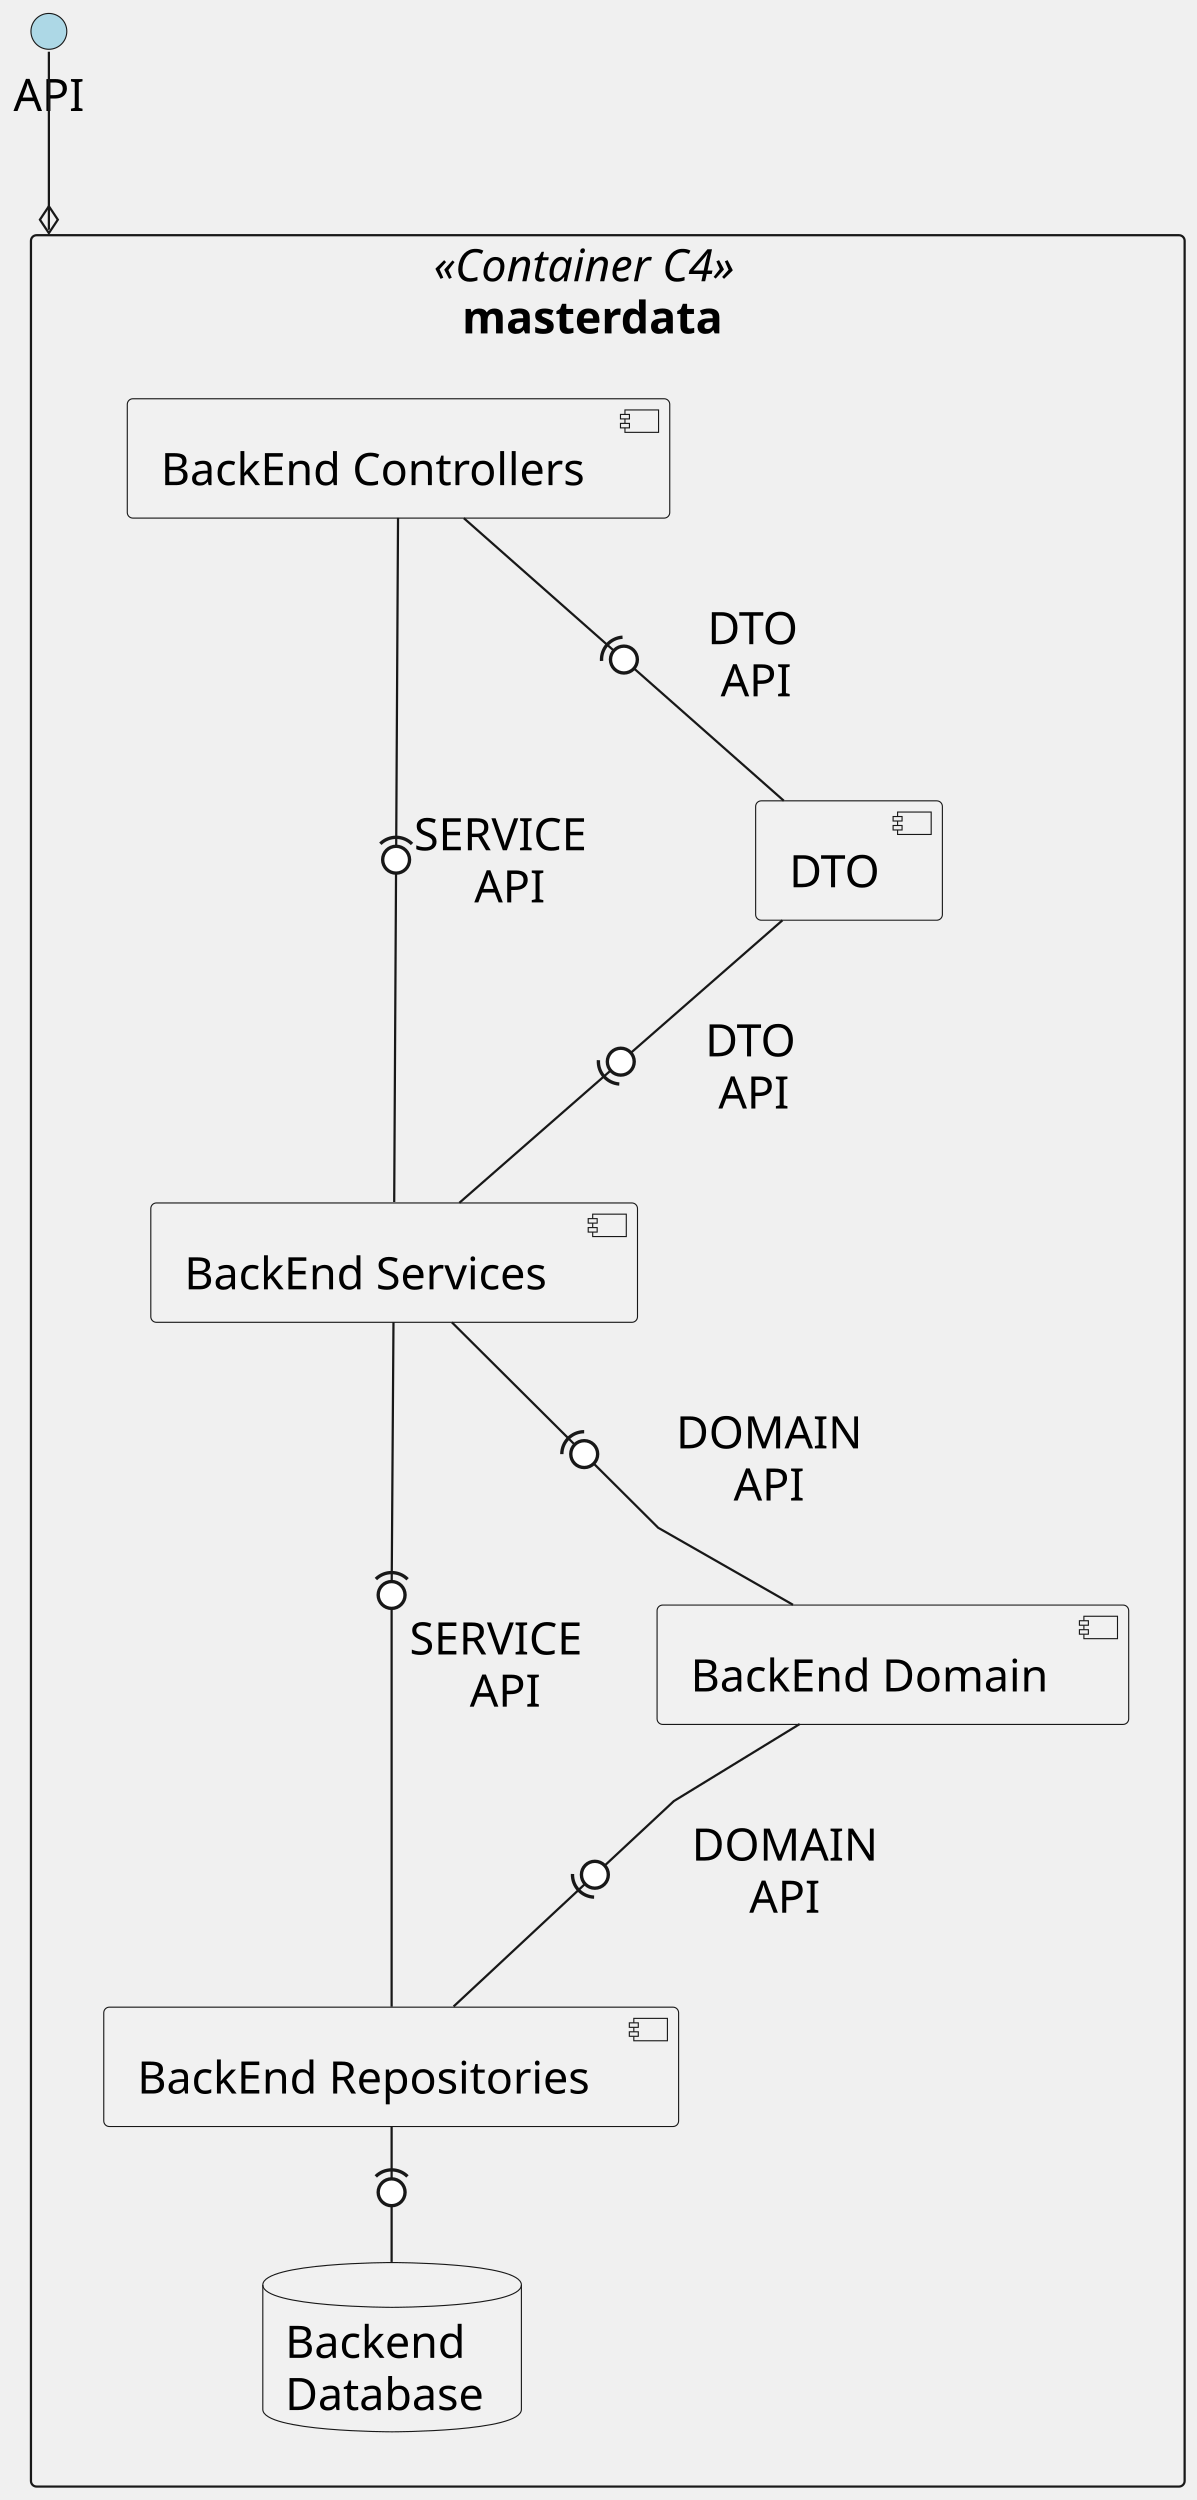
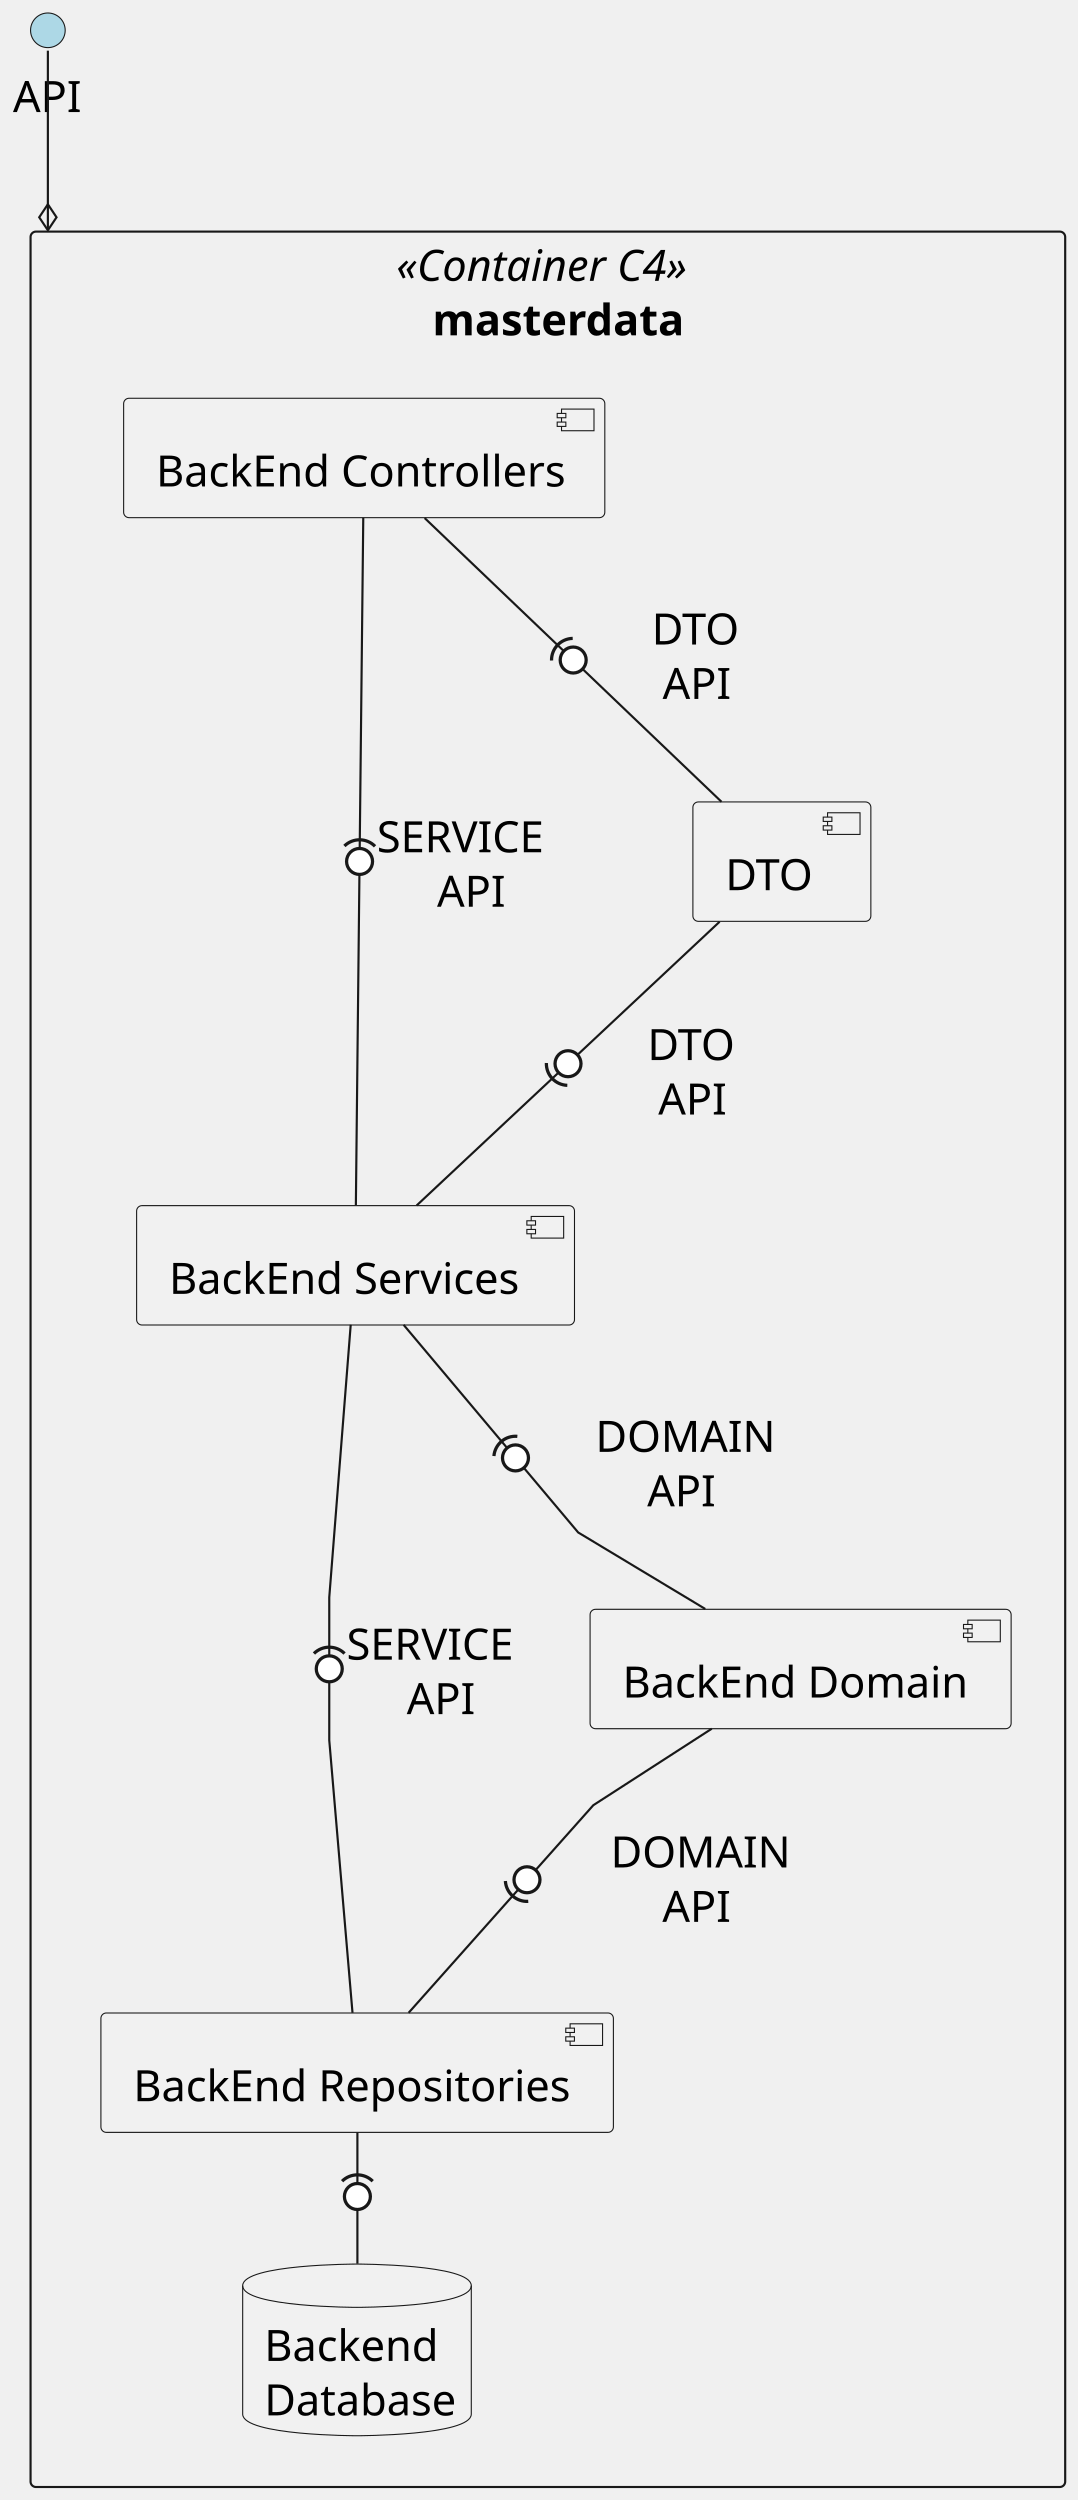
- <svg xmlns="http://www.w3.org/2000/svg" contentStyleType="text/css" data-diagram-type="DESCRIPTION" height="1116px" preserveAspectRatio="none" style="width:534px;height:1116px;background:#FFFFFF;" version="1.1" viewBox="0 0 534 1116" width="534px" zoomAndPan="magnify">
+ <svg xmlns="http://www.w3.org/2000/svg" contentStyleType="text/css" data-diagram-type="DESCRIPTION" height="1155px" preserveAspectRatio="none" style="width:498px;height:1155px;background:#FFFFFF;" version="1.1" viewBox="0 0 498 1155" width="498px" zoomAndPan="magnify">
  <defs />
  <g>
    <g class="cluster" data-entity="masterdata" data-source-line="5" data-uid="ent0003" id="cluster_masterdata">
-       <rect fill="none" height="1005" rx="2.5" ry="2.5" style="stroke:#181818;stroke-width:1;" width="515" x="13.82" y="105" />
-       <text fill="#000000" font-family="sans-serif" font-size="20" font-style="italic" lengthAdjust="spacing" textLength="155.469" x="193.586" y="125.564">«Container C4»</text>
-       <text fill="#000000" font-family="sans-serif" font-size="20" font-weight="bold" lengthAdjust="spacing" textLength="130.098" x="206.272" y="148.846">masterdata</text>
+       <rect fill="none" height="1042" rx="2.5" ry="2.5" style="stroke:#181818;stroke-width:1;" width="478" x="14.118" y="107" />
+       <text fill="#000000" font-family="sans-serif" font-size="20" font-style="italic" lengthAdjust="spacing" textLength="140.088" x="183.074" y="129.762">«Container C4»</text>
+       <text fill="#000000" font-family="sans-serif" font-size="20" font-weight="bold" lengthAdjust="spacing" textLength="106.719" x="199.759" y="154.918">masterdata</text>
    </g>
    <g class="entity" data-entity="controller" data-source-line="10" data-uid="ent0006" id="entity_controller">
-       <rect fill="#F1F1F1" height="53.281" rx="2.5" ry="2.5" style="stroke:#181818;stroke-width:0.5;" width="242.158" x="56.82" y="178" />
-       <rect fill="#F1F1F1" height="10" style="stroke:#181818;stroke-width:0.5;" width="15" x="278.978" y="183" />
-       <rect fill="#F1F1F1" height="2" style="stroke:#181818;stroke-width:0.5;" width="4" x="276.978" y="185" />
-       <rect fill="#F1F1F1" height="2" style="stroke:#181818;stroke-width:0.5;" width="4" x="276.978" y="189" />
-       <text fill="#000000" font-family="sans-serif" font-size="20" lengthAdjust="spacing" textLength="202.158" x="71.82" y="216.565">BackEnd Controllers</text>
+       <rect fill="#F1F1F1" height="55.156" rx="2.5" ry="2.5" style="stroke:#181818;stroke-width:0.5;" width="222.305" x="57.118" y="184" />
+       <rect fill="#F1F1F1" height="10" style="stroke:#181818;stroke-width:0.5;" width="15" x="259.423" y="189" />
+       <rect fill="#F1F1F1" height="2" style="stroke:#181818;stroke-width:0.5;" width="4" x="257.423" y="191" />
+       <rect fill="#F1F1F1" height="2" style="stroke:#181818;stroke-width:0.5;" width="4" x="257.423" y="195" />
+       <text fill="#000000" font-family="sans-serif" font-size="20" lengthAdjust="spacing" textLength="182.305" x="72.118" y="224.762">BackEnd Controllers</text>
    </g>
    <g class="entity" data-entity="service" data-source-line="12" data-uid="ent0007" id="entity_service">
-       <rect fill="#F1F1F1" height="53.281" rx="2.5" ry="2.5" style="stroke:#181818;stroke-width:0.5;" width="217.256" x="67.32" y="537" />
-       <rect fill="#F1F1F1" height="10" style="stroke:#181818;stroke-width:0.5;" width="15" x="264.576" y="542" />
-       <rect fill="#F1F1F1" height="2" style="stroke:#181818;stroke-width:0.5;" width="4" x="262.576" y="544" />
-       <rect fill="#F1F1F1" height="2" style="stroke:#181818;stroke-width:0.5;" width="4" x="262.576" y="548" />
-       <text fill="#000000" font-family="sans-serif" font-size="20" lengthAdjust="spacing" textLength="177.256" x="82.32" y="575.564">BackEnd Services</text>
+       <rect fill="#F1F1F1" height="55.156" rx="2.5" ry="2.5" style="stroke:#181818;stroke-width:0.5;" width="202.295" x="63.118" y="557" />
+       <rect fill="#F1F1F1" height="10" style="stroke:#181818;stroke-width:0.5;" width="15" x="245.413" y="562" />
+       <rect fill="#F1F1F1" height="2" style="stroke:#181818;stroke-width:0.5;" width="4" x="243.413" y="564" />
+       <rect fill="#F1F1F1" height="2" style="stroke:#181818;stroke-width:0.5;" width="4" x="243.413" y="568" />
+       <text fill="#000000" font-family="sans-serif" font-size="20" lengthAdjust="spacing" textLength="162.295" x="78.118" y="597.762">BackEnd Services</text>
    </g>
    <g class="entity" data-entity="repository" data-source-line="15" data-uid="ent0009" id="entity_repository">
-       <rect fill="#F1F1F1" height="53.281" rx="2.5" ry="2.5" style="stroke:#181818;stroke-width:0.5;" width="256.611" x="46.32" y="896" />
-       <rect fill="#F1F1F1" height="10" style="stroke:#181818;stroke-width:0.5;" width="15" x="282.932" y="901" />
-       <rect fill="#F1F1F1" height="2" style="stroke:#181818;stroke-width:0.5;" width="4" x="280.932" y="903" />
-       <rect fill="#F1F1F1" height="2" style="stroke:#181818;stroke-width:0.5;" width="4" x="280.932" y="907" />
-       <text fill="#000000" font-family="sans-serif" font-size="20" lengthAdjust="spacing" textLength="216.611" x="61.32" y="934.564">BackEnd Repositories</text>
+       <rect fill="#F1F1F1" height="55.156" rx="2.5" ry="2.5" style="stroke:#181818;stroke-width:0.5;" width="236.768" x="46.618" y="930" />
+       <rect fill="#F1F1F1" height="10" style="stroke:#181818;stroke-width:0.5;" width="15" x="263.386" y="935" />
+       <rect fill="#F1F1F1" height="2" style="stroke:#181818;stroke-width:0.5;" width="4" x="261.386" y="937" />
+       <rect fill="#F1F1F1" height="2" style="stroke:#181818;stroke-width:0.5;" width="4" x="261.386" y="941" />
+       <text fill="#000000" font-family="sans-serif" font-size="20" lengthAdjust="spacing" textLength="196.768" x="61.618" y="970.762">BackEnd Repositories</text>
    </g>
    <g class="entity" data-entity="dtos" data-source-line="18" data-uid="ent0011" id="entity_dtos">
-       <rect fill="#F1F1F1" height="53.281" rx="2.5" ry="2.5" style="stroke:#181818;stroke-width:0.5;" width="83.359" x="337.32" y="357.5" />
-       <rect fill="#F1F1F1" height="10" style="stroke:#181818;stroke-width:0.5;" width="15" x="400.68" y="362.5" />
-       <rect fill="#F1F1F1" height="2" style="stroke:#181818;stroke-width:0.5;" width="4" x="398.68" y="364.5" />
-       <rect fill="#F1F1F1" height="2" style="stroke:#181818;stroke-width:0.5;" width="4" x="398.68" y="368.5" />
-       <text fill="#000000" font-family="sans-serif" font-size="20" lengthAdjust="spacing" textLength="43.359" x="352.32" y="396.065">DTO</text>
+       <rect fill="#F1F1F1" height="55.156" rx="2.5" ry="2.5" style="stroke:#181818;stroke-width:0.5;" width="82.217" x="320.118" y="370.5" />
+       <rect fill="#F1F1F1" height="10" style="stroke:#181818;stroke-width:0.5;" width="15" x="382.335" y="375.5" />
+       <rect fill="#F1F1F1" height="2" style="stroke:#181818;stroke-width:0.5;" width="4" x="380.335" y="377.5" />
+       <rect fill="#F1F1F1" height="2" style="stroke:#181818;stroke-width:0.5;" width="4" x="380.335" y="381.5" />
+       <text fill="#000000" font-family="sans-serif" font-size="20" lengthAdjust="spacing" textLength="42.217" x="335.118" y="411.262">DTO</text>
    </g>
    <g class="entity" data-entity="domain" data-source-line="19" data-uid="ent0012" id="entity_domain">
-       <rect fill="#F1F1F1" height="53.281" rx="2.5" ry="2.5" style="stroke:#181818;stroke-width:0.5;" width="210.527" x="293.32" y="716.5" />
-       <rect fill="#F1F1F1" height="10" style="stroke:#181818;stroke-width:0.5;" width="15" x="483.848" y="721.5" />
-       <rect fill="#F1F1F1" height="2" style="stroke:#181818;stroke-width:0.5;" width="4" x="481.848" y="723.5" />
-       <rect fill="#F1F1F1" height="2" style="stroke:#181818;stroke-width:0.5;" width="4" x="481.848" y="727.5" />
-       <text fill="#000000" font-family="sans-serif" font-size="20" lengthAdjust="spacing" textLength="170.527" x="308.32" y="755.064">BackEnd Domain</text>
+       <rect fill="#F1F1F1" height="55.156" rx="2.5" ry="2.5" style="stroke:#181818;stroke-width:0.5;" width="194.522" x="272.618" y="743.5" />
+       <rect fill="#F1F1F1" height="10" style="stroke:#181818;stroke-width:0.5;" width="15" x="447.14" y="748.5" />
+       <rect fill="#F1F1F1" height="2" style="stroke:#181818;stroke-width:0.5;" width="4" x="445.14" y="750.5" />
+       <rect fill="#F1F1F1" height="2" style="stroke:#181818;stroke-width:0.5;" width="4" x="445.14" y="754.5" />
+       <text fill="#000000" font-family="sans-serif" font-size="20" lengthAdjust="spacing" textLength="154.522" x="287.618" y="784.262">BackEnd Domain</text>
    </g>
    <g class="entity" data-entity="database" data-source-line="20" data-uid="ent0013" id="entity_database">
-       <path d="M117.32,1020 C117.32,1010 175.035,1010 175.035,1010 C175.035,1010 232.75,1010 232.75,1020 L232.75,1075.562 C232.75,1085.562 175.035,1085.562 175.035,1085.562 C175.035,1085.562 117.32,1085.562 117.32,1075.562 L117.32,1020" fill="#F1F1F1" style="stroke:#181818;stroke-width:0.5;" />
-       <path d="M117.32,1020 C117.32,1030 175.035,1030 175.035,1030 C175.035,1030 232.75,1030 232.75,1020" fill="none" style="stroke:#181818;stroke-width:0.5;" />
-       <text fill="#000000" font-family="sans-serif" font-size="20" lengthAdjust="spacing" textLength="86.231" x="127.32" y="1052.564">Backend</text>
-       <text fill="#000000" font-family="sans-serif" font-size="20" lengthAdjust="spacing" textLength="95.43" x="127.32" y="1075.846">Database</text>
+       <path d="M112.118,1056 C112.118,1046 164.926,1046 164.926,1046 C164.926,1046 217.733,1046 217.733,1056 L217.733,1115.312 C217.733,1125.312 164.926,1125.312 164.926,1125.312 C164.926,1125.312 112.118,1125.312 112.118,1115.312 L112.118,1056" fill="#F1F1F1" style="stroke:#181818;stroke-width:0.5;" />
+       <path d="M112.118,1056 C112.118,1066 164.926,1066 164.926,1066 C164.926,1066 217.733,1066 217.733,1056" fill="none" style="stroke:#181818;stroke-width:0.5;" />
+       <text fill="#000000" font-family="sans-serif" font-size="20" lengthAdjust="spacing" textLength="77.832" x="122.118" y="1090.762">Backend</text>
+       <text fill="#000000" font-family="sans-serif" font-size="20" lengthAdjust="spacing" textLength="85.615" x="122.118" y="1115.918">Database</text>
    </g>
    <g class="entity" data-entity="api" data-source-line="3" data-uid="ent0002" id="entity_api">
-       <ellipse cx="21.82" cy="14" fill="#ADD8E6" rx="8" ry="8" style="stroke:#181818;stroke-width:0.5;" />
-       <text fill="#000000" font-family="sans-serif" font-size="20" lengthAdjust="spacing" textLength="31.641" x="6" y="49.565">API</text>
+       <ellipse cx="22.118" cy="14" fill="#ADD8E6" rx="8" ry="8" style="stroke:#181818;stroke-width:0.5;" />
+       <text fill="#000000" font-family="sans-serif" font-size="20" lengthAdjust="spacing" textLength="32.236" x="6" y="51.762">API</text>
    </g>
    <g class="link" data-entity-1="api" data-entity-2="masterdata" data-source-line="5" data-uid="lnk4" id="link_api_masterdata">
-       <path d="M21.82,23.1 C21.82,31.98 21.82,47.415 21.82,65.641 C21.82,74.754 21.82,84.565 21.82,94.603 C21.82,97.112 21.82,99.636 21.82,102.166 C21.82,102.799 21.82,91.432 21.82,92.065" fill="none" id="api-to-masterdata" style="stroke:#181818;stroke-width:1;" />
-       <polygon fill="none" points="21.82,104.065,25.82,98.065,21.82,92.065,17.82,98.065,21.82,104.065" style="stroke:#181818;stroke-width:1;" />
+       <path d="M22.118,23.4 C22.118,32.61 22.118,48.618 22.118,67.521 C22.118,76.972 22.118,87.147 22.118,97.557 C22.118,100.16 22.118,102.777 22.118,105.402 C22.118,105.73 22.118,94.058 22.118,94.386" fill="none" id="api-to-masterdata" style="stroke:#181818;stroke-width:1;" />
+       <polygon fill="none" points="22.118,106.386,26.118,100.386,22.118,94.386,18.118,100.386,22.118,106.386" style="stroke:#181818;stroke-width:1;" />
    </g>
    <g class="link" data-entity-1="controller" data-entity-2="dtos" data-source-line="28" data-uid="lnk14" id="link_controller_dtos">
-       <path d="M207.05,231.31 C245.26,265.06 311.81,323.83 349.88,357.45" fill="none" id="controller-dtos" style="stroke:#181818;stroke-width:1;" />
-       <text fill="#000000" font-family="sans-serif" font-size="20" lengthAdjust="spacing" textLength="43.359" x="315.82" y="287.565">DTO</text>
-       <text fill="#000000" font-family="sans-serif" font-size="20" lengthAdjust="spacing" textLength="31.641" x="321.68" y="310.846">API</text>
-       <path d="M277.898,284.448 A10,10 0 0 0 268.537 295.048" fill="none" style="stroke:#181818;stroke-width:1.5;" />
-       <ellipse cx="278.518" cy="294.429" fill="#FFFFFF" rx="6" ry="6" style="stroke:#181818;stroke-width:1.5;" />
+       <path d="M196.178,239.33 C232.878,274.41 296.778,335.49 333.338,370.44" fill="none" id="controller-dtos" style="stroke:#181818;stroke-width:1;" />
+       <text fill="#000000" font-family="sans-serif" font-size="20" lengthAdjust="spacing" textLength="42.217" x="301.118" y="297.762">DTO</text>
+       <text fill="#000000" font-family="sans-serif" font-size="20" lengthAdjust="spacing" textLength="32.236" x="306.108" y="322.918">API</text>
+       <path d="M264.585,294.936 A10,10 0 0 0 254.813 305.159" fill="none" style="stroke:#181818;stroke-width:1.5;" />
+       <ellipse cx="264.811" cy="304.934" fill="#FFFFFF" rx="6" ry="6" style="stroke:#181818;stroke-width:1.5;" />
    </g>
    <g class="link" data-entity-1="controller" data-entity-2="service" data-source-line="29" data-uid="lnk15" id="link_controller_service">
-       <path d="M177.68,231.17 C177.31,296.88 176.33,470.6 175.97,536.58" fill="none" id="controller-service" style="stroke:#181818;stroke-width:1;" />
-       <text fill="#000000" font-family="sans-serif" font-size="20" lengthAdjust="spacing" textLength="85.41" x="184.82" y="379.565">SERVICE</text>
-       <text fill="#000000" font-family="sans-serif" font-size="20" lengthAdjust="spacing" textLength="31.641" x="211.705" y="402.846">API</text>
-       <path d="M183.932,376.743 A10,10 0 0 0 169.79 376.663" fill="none" style="stroke:#181818;stroke-width:1.5;" />
-       <ellipse cx="176.822" cy="383.774" fill="#FFFFFF" rx="6" ry="6" style="stroke:#181818;stroke-width:1.5;" />
+       <path d="M167.828,239.18 C167.098,307.55 165.138,488.43 164.408,556.81" fill="none" id="controller-service" style="stroke:#181818;stroke-width:1;" />
+       <text fill="#000000" font-family="sans-serif" font-size="20" lengthAdjust="spacing" textLength="87.803" x="174.118" y="393.762">SERVICE</text>
+       <text fill="#000000" font-family="sans-serif" font-size="20" lengthAdjust="spacing" textLength="32.236" x="201.901" y="418.918">API</text>
+       <path d="M173.265,390.997 A10,10 0 0 0 159.124 390.844" fill="none" style="stroke:#181818;stroke-width:1.5;" />
+       <ellipse cx="166.118" cy="397.991" fill="#FFFFFF" rx="6" ry="6" style="stroke:#181818;stroke-width:1.5;" />
    </g>
    <g class="link" data-entity-1="dtos" data-entity-2="service" data-source-line="34" data-uid="lnk20" id="link_dtos_service">
-       <path d="M349.3,410.81 C310.7,444.56 243.5,503.33 205.04,536.95" fill="none" id="dtos-service" style="stroke:#181818;stroke-width:1;" />
-       <text fill="#000000" font-family="sans-serif" font-size="20" lengthAdjust="spacing" textLength="43.359" x="314.82" y="471.565">DTO</text>
-       <text fill="#000000" font-family="sans-serif" font-size="20" lengthAdjust="spacing" textLength="31.641" x="320.68" y="494.846">API</text>
-       <path d="M267.14,473.26 A10,10 0 0 0 276.45 483.906" fill="none" style="stroke:#181818;stroke-width:1.5;" />
-       <ellipse cx="277.118" cy="473.929" fill="#FFFFFF" rx="6" ry="6" style="stroke:#181818;stroke-width:1.5;" />
+       <path d="M332.468,425.83 C295.018,460.91 229.798,521.99 192.478,556.94" fill="none" id="dtos-service" style="stroke:#181818;stroke-width:1;" />
+       <text fill="#000000" font-family="sans-serif" font-size="20" lengthAdjust="spacing" textLength="42.217" x="299.118" y="489.762">DTO</text>
+       <text fill="#000000" font-family="sans-serif" font-size="20" lengthAdjust="spacing" textLength="32.236" x="304.108" y="514.918">API</text>
+       <path d="M252.43,491.106 A10,10 0 0 0 262.097 501.428" fill="none" style="stroke:#181818;stroke-width:1.5;" />
+       <ellipse cx="262.424" cy="491.434" fill="#FFFFFF" rx="6" ry="6" style="stroke:#181818;stroke-width:1.5;" />
    </g>
    <g class="link" data-entity-1="service" data-entity-2="repository" data-source-line="39" data-uid="lnk25" id="link_service_repository">
-       <path d="M175.65,590.19 C175.36,632.45 174.82,712 174.82,712 C174.82,712 174.82,839.87 174.82,895.81" fill="none" id="service-repository" style="stroke:#181818;stroke-width:1;" />
-       <text fill="#000000" font-family="sans-serif" font-size="20" lengthAdjust="spacing" textLength="85.41" x="182.82" y="738.564">SERVICE</text>
-       <text fill="#000000" font-family="sans-serif" font-size="20" lengthAdjust="spacing" textLength="31.641" x="209.705" y="761.846">API</text>
-       <path d="M181.939,704.977 A10,10 0 0 0 167.798 704.881" fill="none" style="stroke:#181818;stroke-width:1.5;" />
-       <ellipse cx="174.82" cy="712" fill="#FFFFFF" rx="6" ry="6" style="stroke:#181818;stroke-width:1.5;" />
+       <path d="M162.028,612.06 C158.588,655.76 152.118,738 152.118,738 C152.118,738 152.118,804 152.118,804 C152.118,804 159.128,886.24 162.858,929.94" fill="none" id="service-repository" style="stroke:#181818;stroke-width:1;" />
+       <text fill="#000000" font-family="sans-serif" font-size="20" lengthAdjust="spacing" textLength="87.803" x="160.118" y="766.762">SERVICE</text>
+       <text fill="#000000" font-family="sans-serif" font-size="20" lengthAdjust="spacing" textLength="32.236" x="187.901" y="791.918">API</text>
+       <path d="M159.189,763.929 A10,10 0 0 0 145.047 763.929" fill="none" style="stroke:#181818;stroke-width:1.5;" />
+       <ellipse cx="152.118" cy="771" fill="#FFFFFF" rx="6" ry="6" style="stroke:#181818;stroke-width:1.5;" />
    </g>
    <g class="link" data-entity-1="service" data-entity-2="domain" data-source-line="40" data-uid="lnk26" id="link_service_domain">
-       <path d="M201.72,590.29 C236.45,624.87 293.82,682 293.82,682 C293.82,682 325.45,700.07 353.99,716.38" fill="none" id="service-domain" style="stroke:#181818;stroke-width:1;" />
-       <text fill="#000000" font-family="sans-serif" font-size="20" lengthAdjust="spacing" textLength="82.939" x="301.82" y="646.564">DOMAIN</text>
-       <text fill="#000000" font-family="sans-serif" font-size="20" lengthAdjust="spacing" textLength="31.641" x="327.47" y="669.846">API</text>
-       <path d="M260.773,639.112 A10,10 0 0 0 250.794 649.134" fill="none" style="stroke:#181818;stroke-width:1.5;" />
-       <ellipse cx="260.794" cy="649.112" fill="#FFFFFF" rx="6" ry="6" style="stroke:#181818;stroke-width:1.5;" />
+       <path d="M186.468,612.08 C216.758,648.11 267.118,708 267.118,708 C267.118,708 297.918,726.54 325.838,743.35" fill="none" id="service-domain" style="stroke:#181818;stroke-width:1;" />
+       <text fill="#000000" font-family="sans-serif" font-size="20" lengthAdjust="spacing" textLength="80" x="275.118" y="670.762">DOMAIN</text>
+       <text fill="#000000" font-family="sans-serif" font-size="20" lengthAdjust="spacing" textLength="32.236" x="299" y="695.918">API</text>
+       <path d="M239.013,663.588 A10,10 0 0 0 228.189 672.69" fill="none" style="stroke:#181818;stroke-width:1.5;" />
+       <ellipse cx="238.152" cy="673.551" fill="#FFFFFF" rx="6" ry="6" style="stroke:#181818;stroke-width:1.5;" />
    </g>
    <g class="link" data-entity-1="domain" data-entity-2="repository" data-source-line="41" data-uid="lnk28" id="link_domain_repository">
-       <path d="M356.97,769.62 C330.34,785.93 300.82,804 300.82,804 C300.82,804 239.56,861.13 202.47,895.71" fill="none" id="domain-repository" style="stroke:#181818;stroke-width:1;" />
-       <text fill="#000000" font-family="sans-serif" font-size="20" lengthAdjust="spacing" textLength="82.939" x="308.82" y="830.564">DOMAIN</text>
-       <text fill="#000000" font-family="sans-serif" font-size="20" lengthAdjust="spacing" textLength="31.641" x="334.47" y="853.846">API</text>
-       <path d="M255.56,836.538 A10,10 0 0 0 265.205 846.881" fill="none" style="stroke:#181818;stroke-width:1.5;" />
-       <ellipse cx="265.554" cy="836.888" fill="#FFFFFF" rx="6" ry="6" style="stroke:#181818;stroke-width:1.5;" />
+       <path d="M328.848,798.65 C302.828,815.46 274.118,834 274.118,834 C274.118,834 220.828,893.89 188.768,929.92" fill="none" id="domain-repository" style="stroke:#181818;stroke-width:1;" />
+       <text fill="#000000" font-family="sans-serif" font-size="20" lengthAdjust="spacing" textLength="80" x="282.118" y="862.762">DOMAIN</text>
+       <text fill="#000000" font-family="sans-serif" font-size="20" lengthAdjust="spacing" textLength="32.236" x="306" y="887.918">API</text>
+       <path d="M233.483,869.031 A10,10 0 0 0 244.048 878.432" fill="none" style="stroke:#181818;stroke-width:1.5;" />
+       <ellipse cx="243.466" cy="868.449" fill="#FFFFFF" rx="6" ry="6" style="stroke:#181818;stroke-width:1.5;" />
    </g>
    <g class="link" data-entity-1="repository" data-entity-2="database" data-source-line="46" data-uid="lnk34" id="link_repository_database">
-       <path d="M174.82,949.09 C174.82,966.61 174.82,990.13 174.82,1009.73" fill="none" id="repository-database" style="stroke:#181818;stroke-width:1;" />
-       <path d="M181.891,971.559 A10,10 0 0 0 167.749 971.559" fill="none" style="stroke:#181818;stroke-width:1.5;" />
-       <ellipse cx="174.82" cy="978.63" fill="#FFFFFF" rx="6" ry="6" style="stroke:#181818;stroke-width:1.5;" />
+       <path d="M165.118,985.22 C165.118,1002.85 165.118,1026.22 165.118,1045.86" fill="none" id="repository-database" style="stroke:#181818;stroke-width:1;" />
+       <path d="M172.189,1007.715 A10,10 0 0 0 158.047 1007.715" fill="none" style="stroke:#181818;stroke-width:1.5;" />
+       <ellipse cx="165.118" cy="1014.786" fill="#FFFFFF" rx="6" ry="6" style="stroke:#181818;stroke-width:1.5;" />
    </g>
  </g>
</svg>
